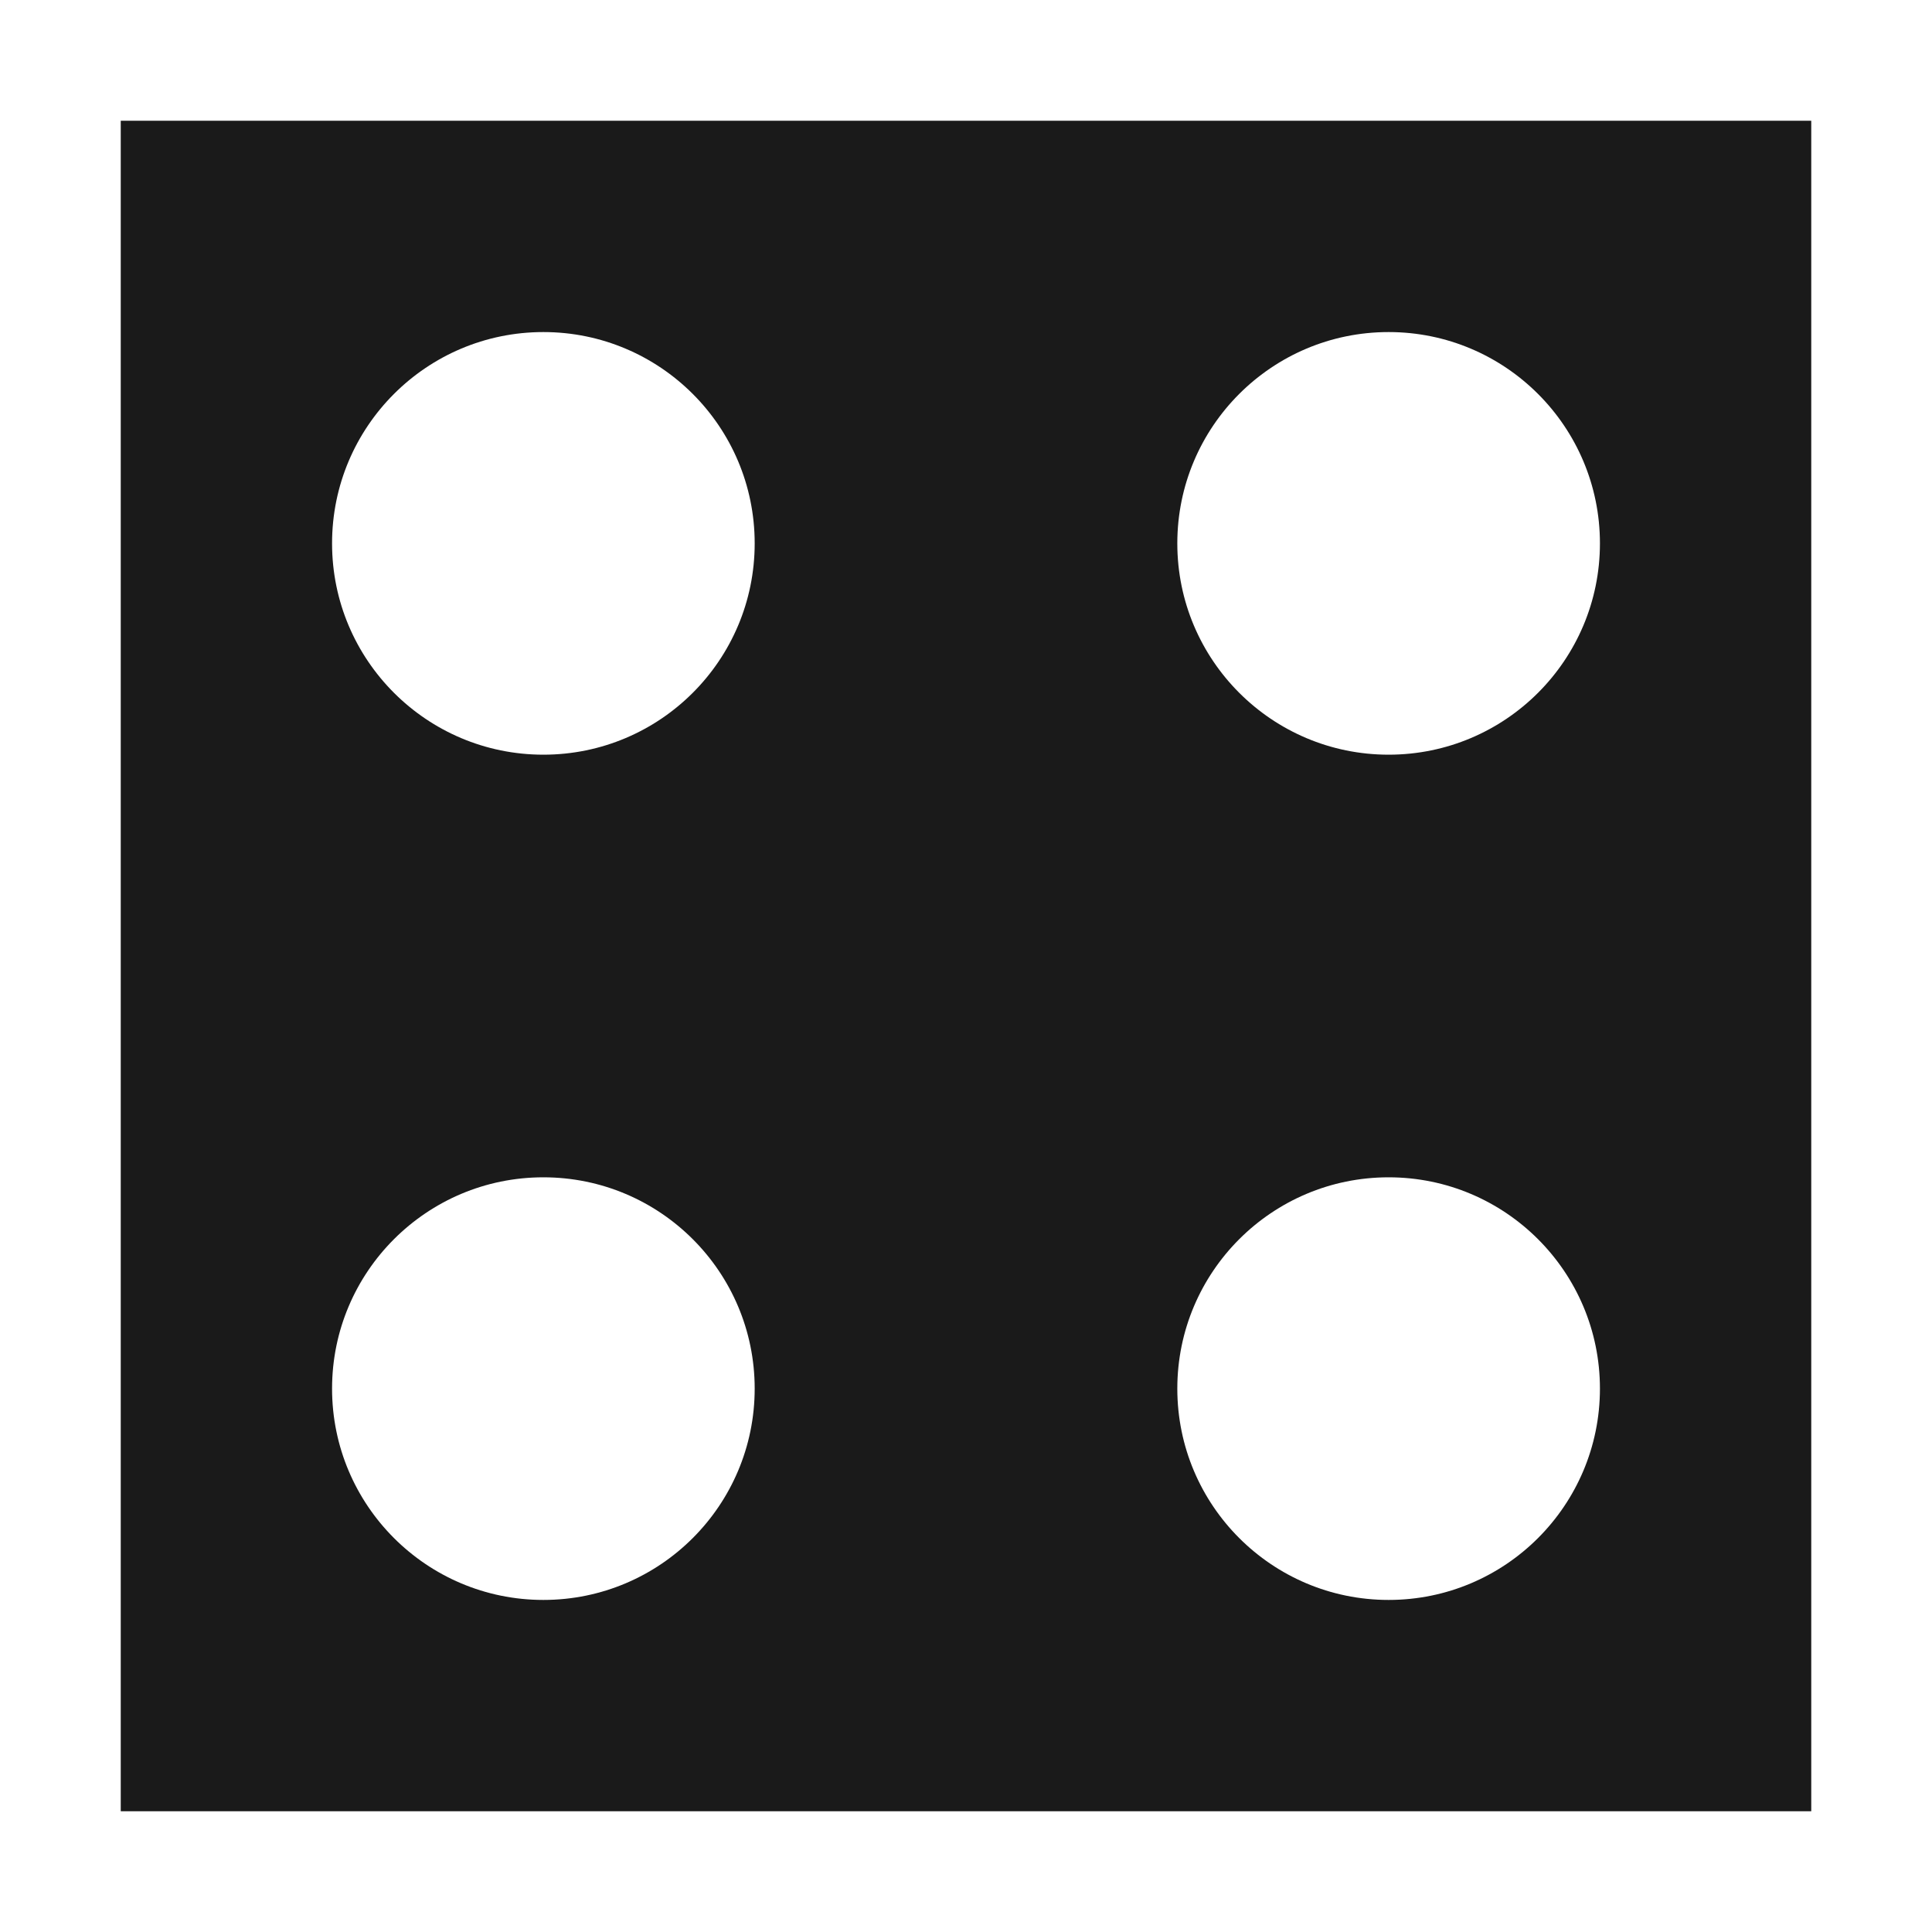
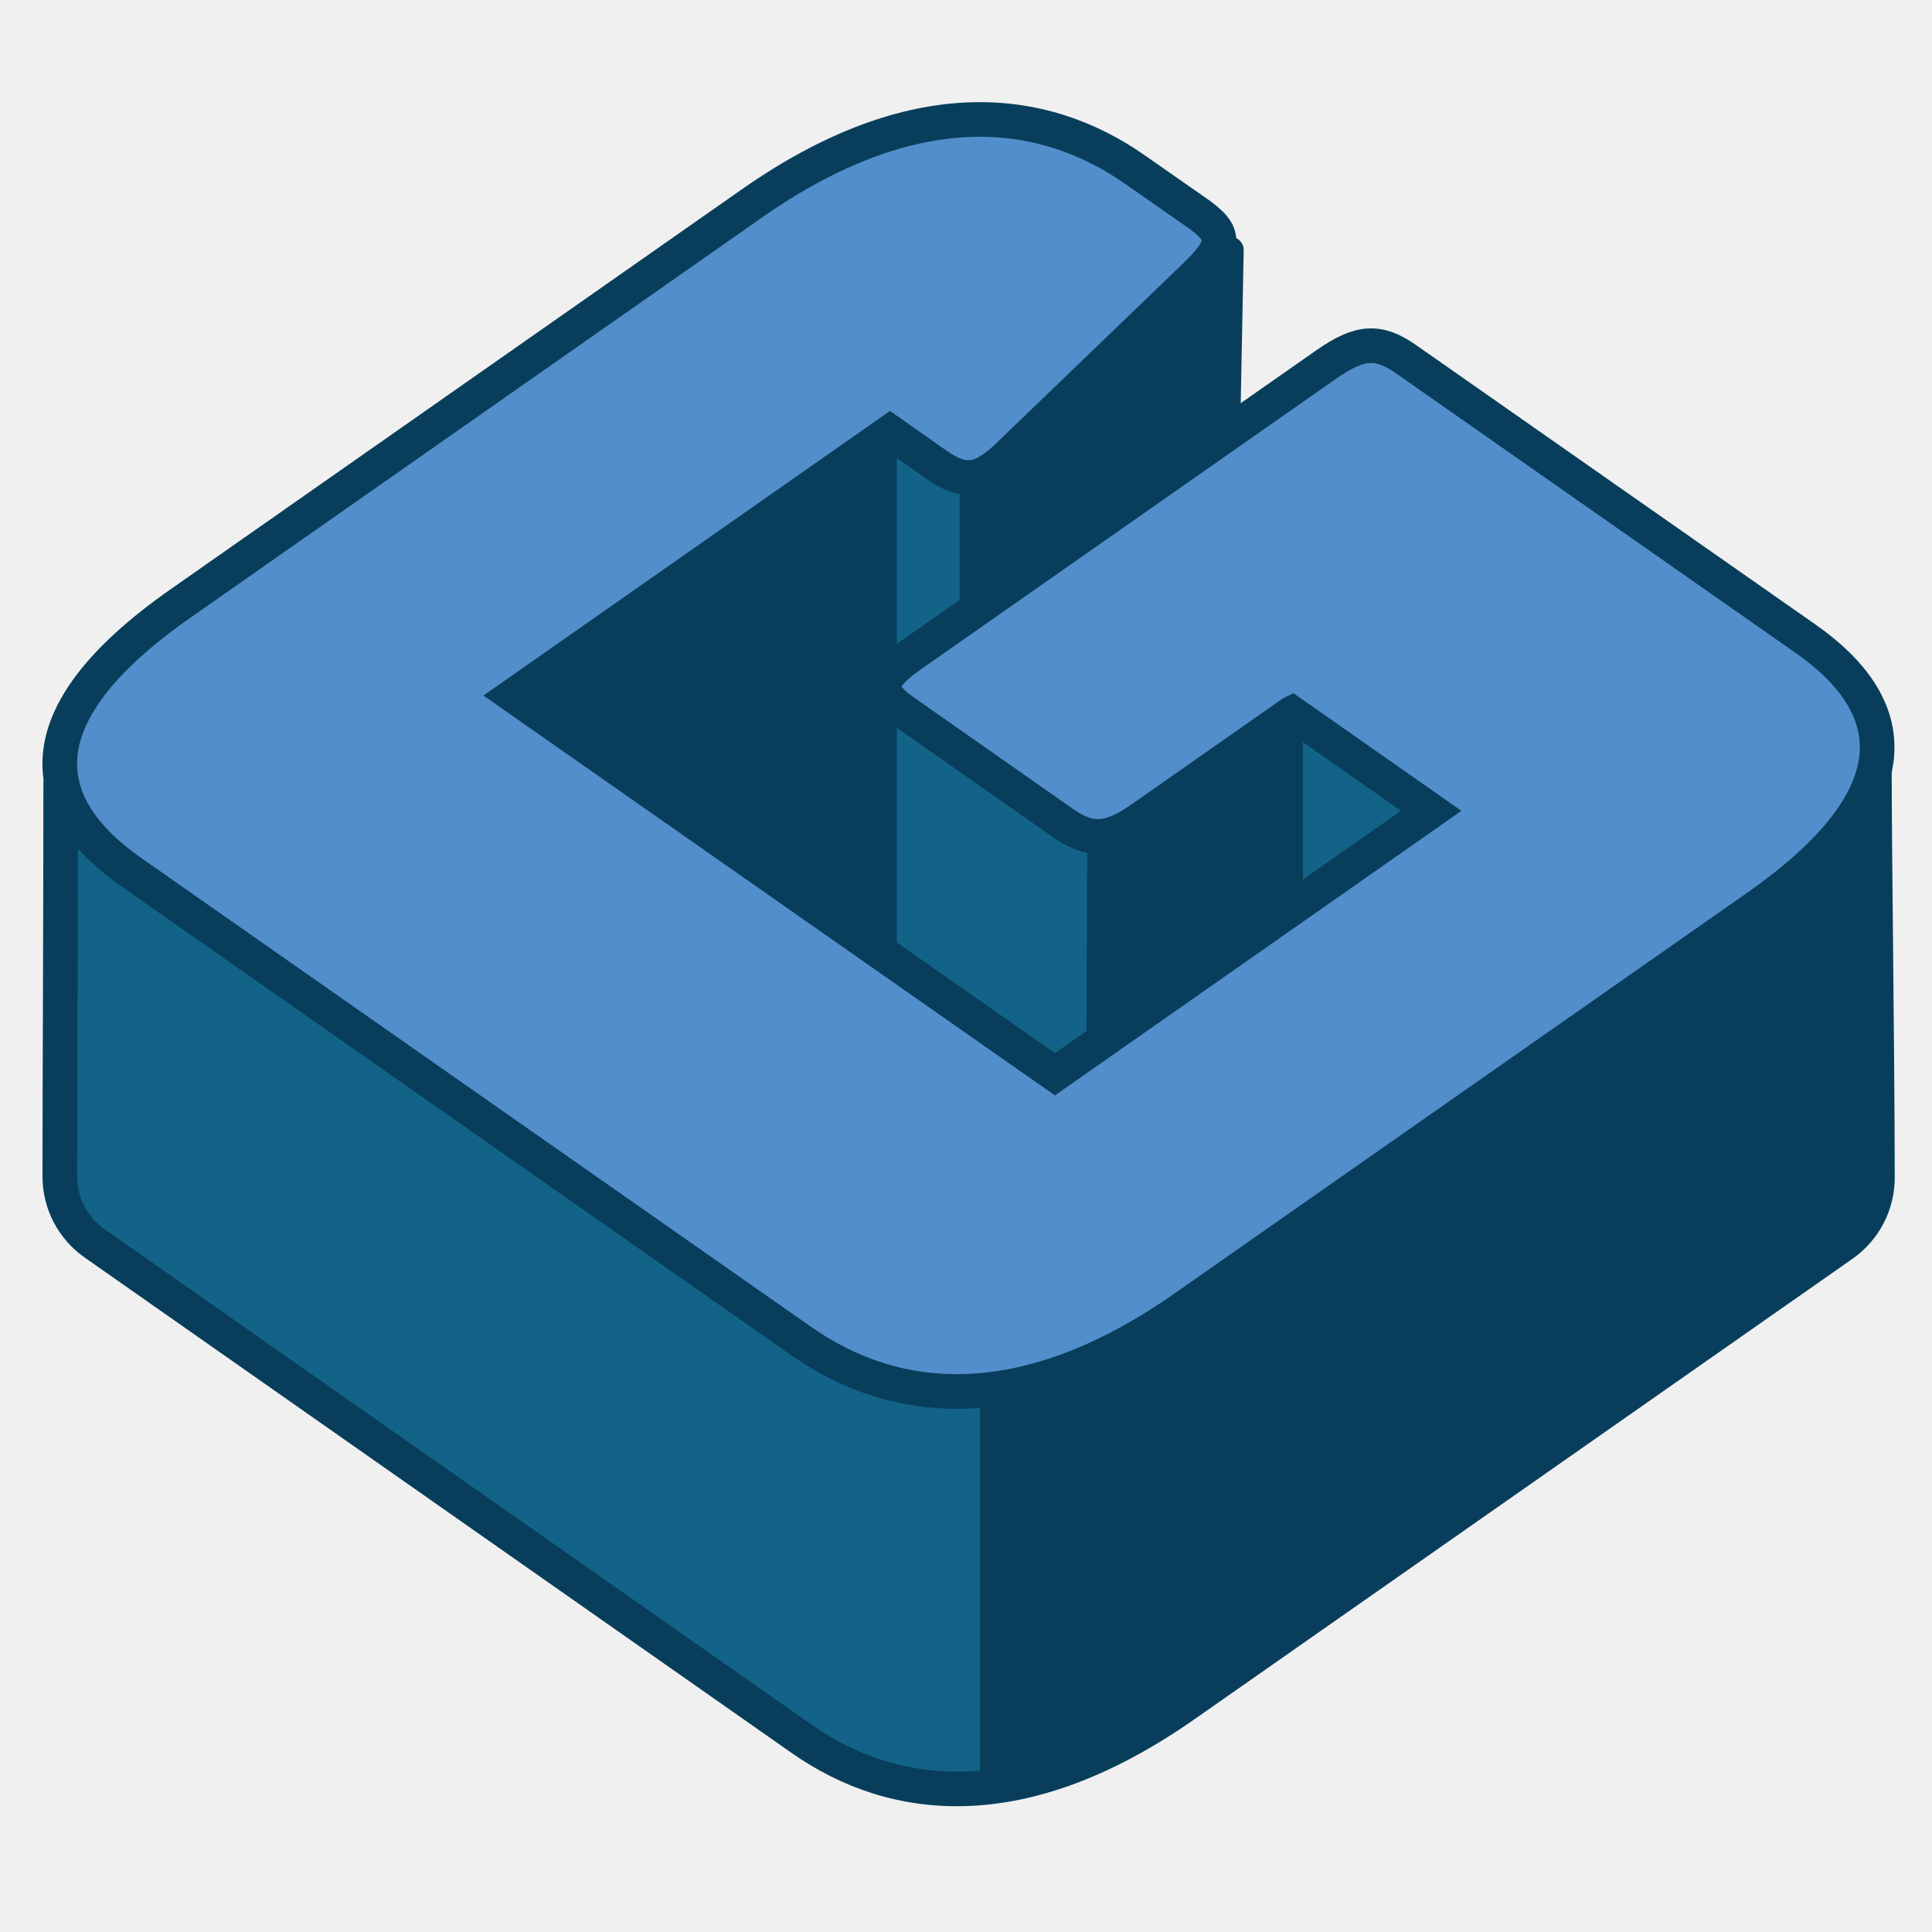
- <svg xmlns="http://www.w3.org/2000/svg" viewBox="-2 -2 32 32">
-   <rect x="-2" y="-2" width="32" height="32" fill="#ffffff" />
-   <rect width="28" height="28" fill="#1a1a1a" />
-   <g fill="#ffffff">
-     <circle cx="7" cy="7" r="3.5" />
-     <circle cx="21" cy="7" r="3.5" />
-     <circle cx="7" cy="21" r="3.5" />
-     <circle cx="21" cy="21" r="3.5" />
-   </g>
+ <svg xmlns="http://www.w3.org/2000/svg" id="Layer_1" version="1.1" viewBox="100 -15 630 630">
+   <defs>
+     <style>
+       .st0 {
+         fill: #528ecb;
+       }
+ 
+       .st0, .st1, .st2, .st3, .st4 {
+         stroke: #083e5b;
+       }
+ 
+       .st0, .st2 {
+         stroke-width: 11.3px;
+       }
+ 
+       .st0, .st2, .st4 {
+         stroke-miterlimit: 10;
+       }
+ 
+       .st5, .st2 {
+         fill: #136388;
+       }
+ 
+       .st1 {
+         fill: none;
+       }
+ 
+       .st1, .st3 {
+         stroke-linecap: round;
+         stroke-linejoin: round;
+         stroke-width: 8.5px;
+       }
+ 
+       .st3, .st4 {
+         fill: #083e5b;
+       }
+ 
+       .st4 {
+         stroke-width: 8.5px;
+       }
+     </style>
+   </defs>
+   <path class="st2" d="M711.2,232.4c0,34.3.9,85,1,136.6,0,8.7-4.2,16.8-11.3,21.8l-214.5,150.1c-52.8,37-94.7,32.3-125,11.1l-230.6-161.6c-7.1-5-11.3-13.1-11.3-21.8,0-30.2.3-79.4.3-128.2,0-.5.5-.8.9-.5,15.8,10.6,227.9,152.4,305.8,151.2,68-1.1,268.3-147.8,283.7-159.3.4-.3,1,0,1,.5Z" />
+   <path class="st4" d="M711.2,231.2s-208.4,158.8-279.2,160c-2.6,0-5.3,0-8.2-.3v177.2c20.2-1.4,37.4-9.5,62.6-27.2l214.8-150.3c7-4.9,11.1-12.8,11.1-21.3-.1-52.3-1-103.8-1-138.1Z" />
+   <polygon class="st5" points="498.5 141.4 497.1 66.5 355 101.4 207.8 203.9 440.5 366.4 613.8 247.2 498.5 141.4" />
+   <line class="st1" x1="458.9" y1="260.1" x2="458.9" y2="360.8" />
+   <line class="st1" x1="497.4" y1="64.1" x2="497.4" y2="164.9" />
+   <line class="st1" x1="417.2" y1="141.4" x2="417.2" y2="220.1" />
+   <polygon class="st3" points="520.6 322 520.6 221.2 458.8 258.9 458.5 328.2 520.6 322" />
+   <polygon class="st3" points="388.2 311.5 388.2 128.6 267.3 211.7 388.2 311.5" />
+   <polygon class="st3" points="501.3 66.5 418.7 142.3 417.3 183.2 500.1 128.5 501.3 66.5" />
+   <path class="st0" d="M521.1,217.7l-48.4,33.9c-11,7.7-17.1,8.1-26.2,1.7l-51.8-36.3c-9.2-6.4-8.6-10.7,2.4-18.4l135.3-94.7c11-7.7,17.1-8.1,26.2-1.7l130.2,91.1c30.3,21.2,36.9,50.5-15.9,87.5l-186.5,130.5c-52.8,37-94.7,32.3-125,11.1l-218.6-153c-30.3-21.2-36.9-50.5,15.9-87.5L345.1,51.4c52.8-37,94.7-32.3,125-11.1l20.2,14.1c9.6,6.7,9.6,10.6,0,20l-61.1,58.8c-9.2,9-14.8,9.7-23.9,3.3l-15.1-10.6-122.7,85.9,176.5,123.5,122.7-85.9-45.4-31.8Z" />
</svg>
